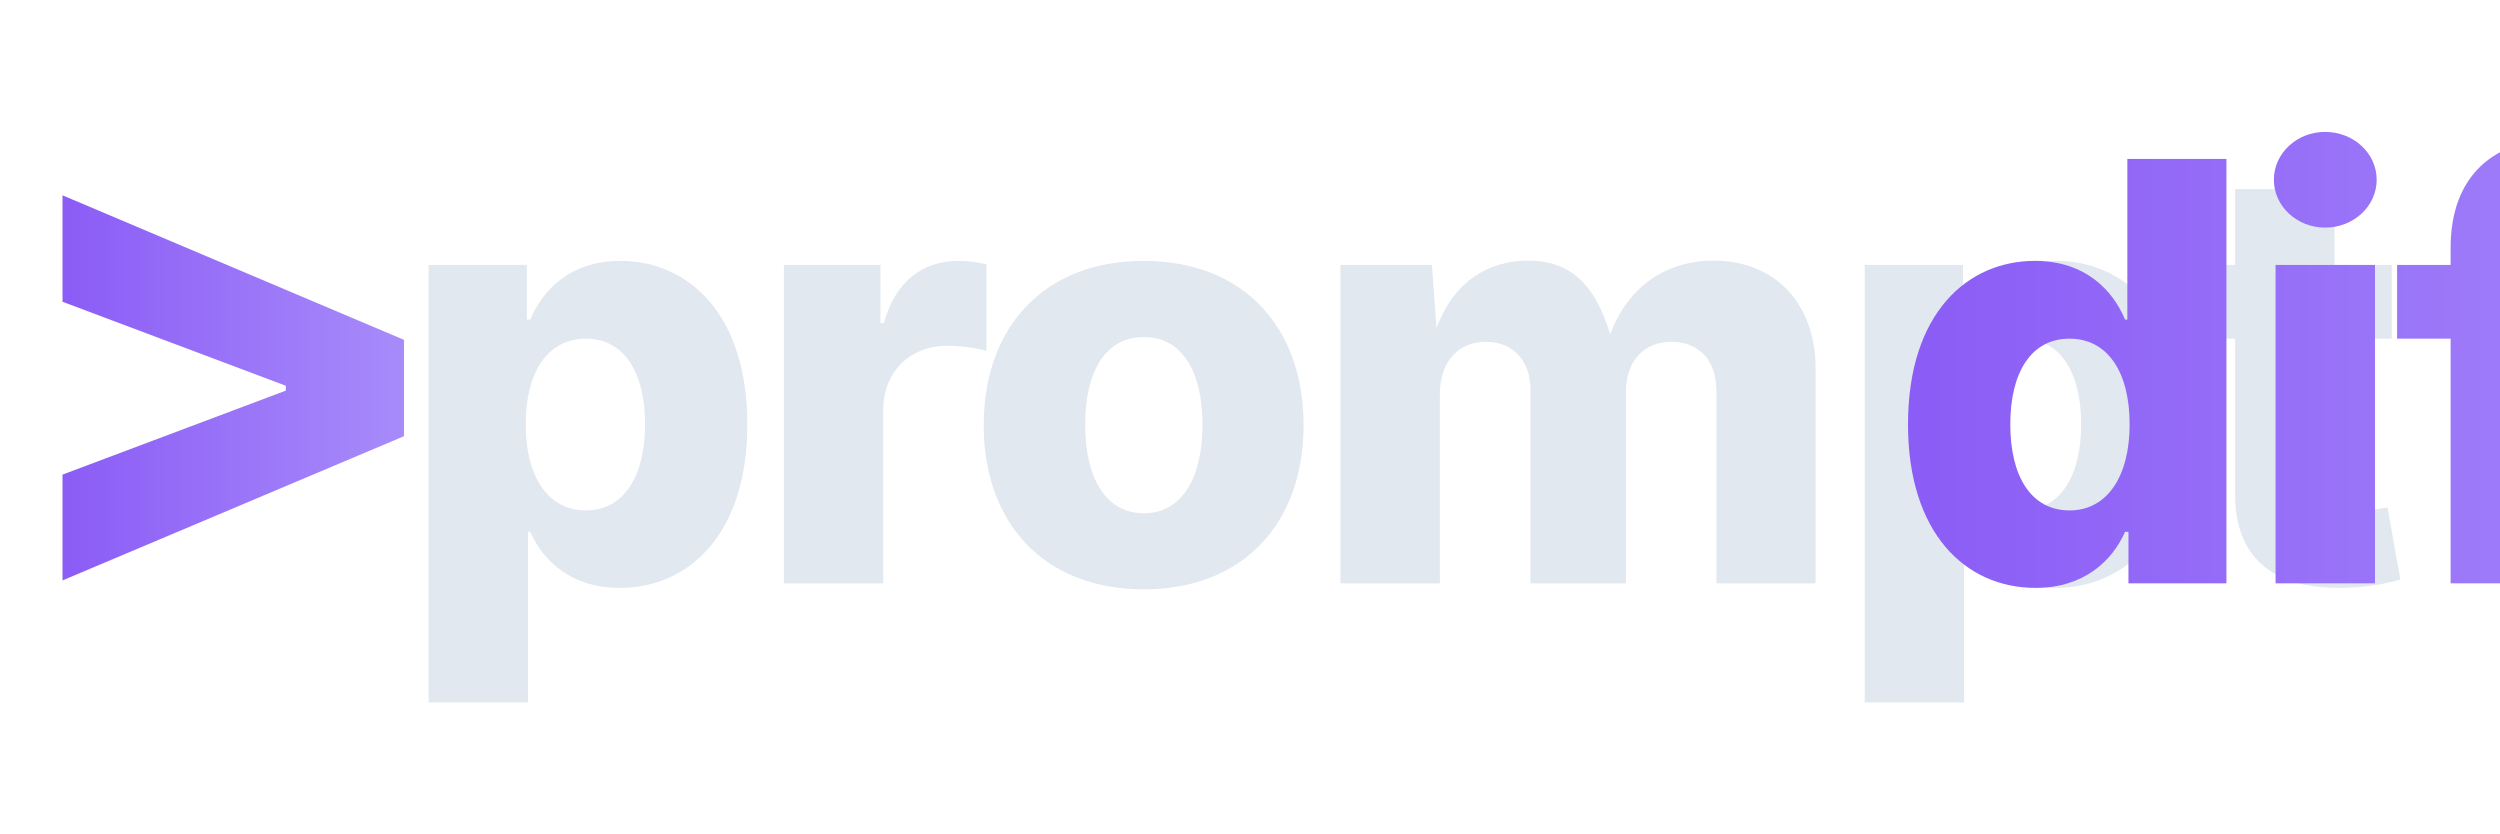
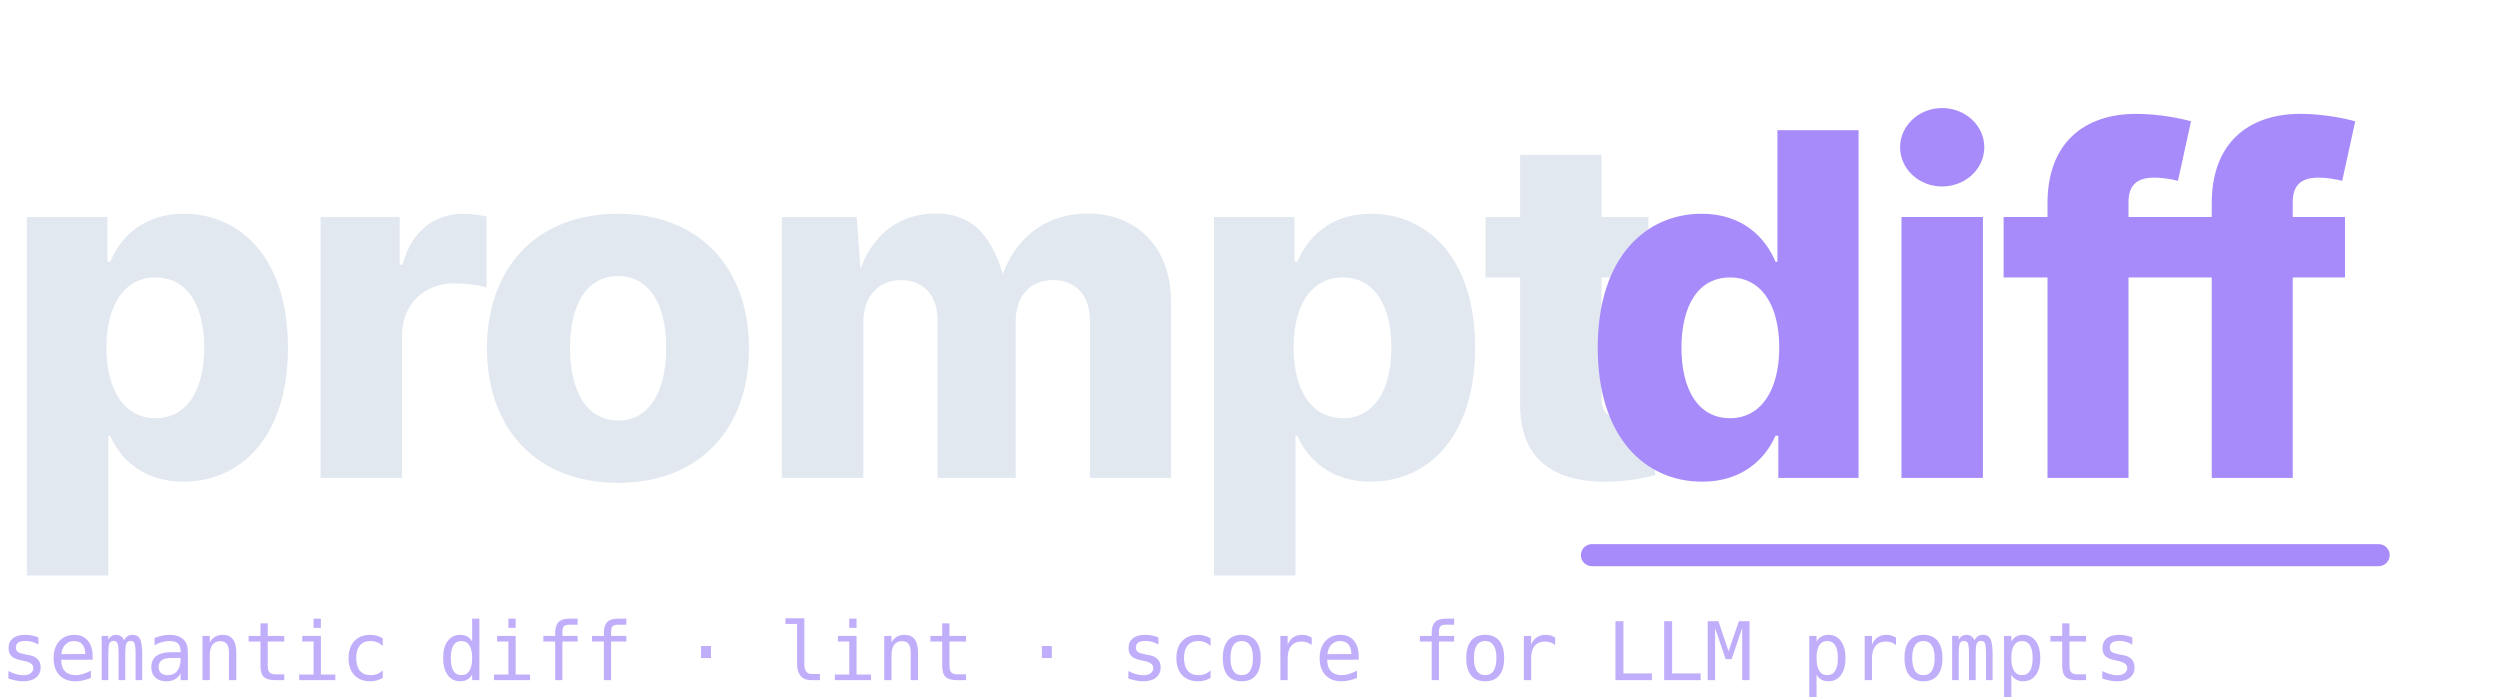
- <svg xmlns="http://www.w3.org/2000/svg" viewBox="0 0 600 200" width="600" height="200">
-   <defs>
-     <linearGradient id="accent" x1="0%" y1="0%" x2="100%" y2="0%">
-       <stop offset="0%" style="stop-color:#8B5CF6" />
-       <stop offset="100%" style="stop-color:#A78BFA" />
-     </linearGradient>
-   </defs>
-   <text x="0" y="140" font-family="-apple-system, BlinkMacSystemFont, 'SF Pro Display', 'Segoe UI', sans-serif" font-size="160" font-weight="800" fill="url(#accent)">
-     &gt;
-   </text>
-   <text x="95" y="140" font-family="-apple-system, BlinkMacSystemFont, 'SF Pro Display', 'Segoe UI', sans-serif" font-size="140" font-weight="800" fill="#E2E8F0" letter-spacing="-4">
+ <svg xmlns="http://www.w3.org/2000/svg" viewBox="0 0 680 190" width="680" height="190">
+   <text x="0" y="130" font-family="-apple-system, BlinkMacSystemFont, 'SF Pro Display', 'Segoe UI', sans-serif" font-size="130" font-weight="800" fill="#E2E8F0" letter-spacing="-3">
    prompt
  </text>
-   <text x="453" y="140" font-family="-apple-system, BlinkMacSystemFont, 'SF Pro Display', 'Segoe UI', sans-serif" font-size="140" font-weight="800" fill="url(#accent)" letter-spacing="-4">
+   <text x="430" y="130" font-family="-apple-system, BlinkMacSystemFont, 'SF Pro Display', 'Segoe UI', sans-serif" font-size="130" font-weight="800" fill="#A78BFA" letter-spacing="-3">
    diff
  </text>
+   <rect x="430" y="148" width="220" height="6" rx="3" fill="#A78BFA" />
+   <text x="0" y="185" font-family="SF Mono, Menlo, Monaco, Consolas, monospace" font-size="22" font-weight="500" fill="#A78BFA" opacity="0.7">
+     semantic diff · lint · score for LLM prompts
+   </text>
</svg>
